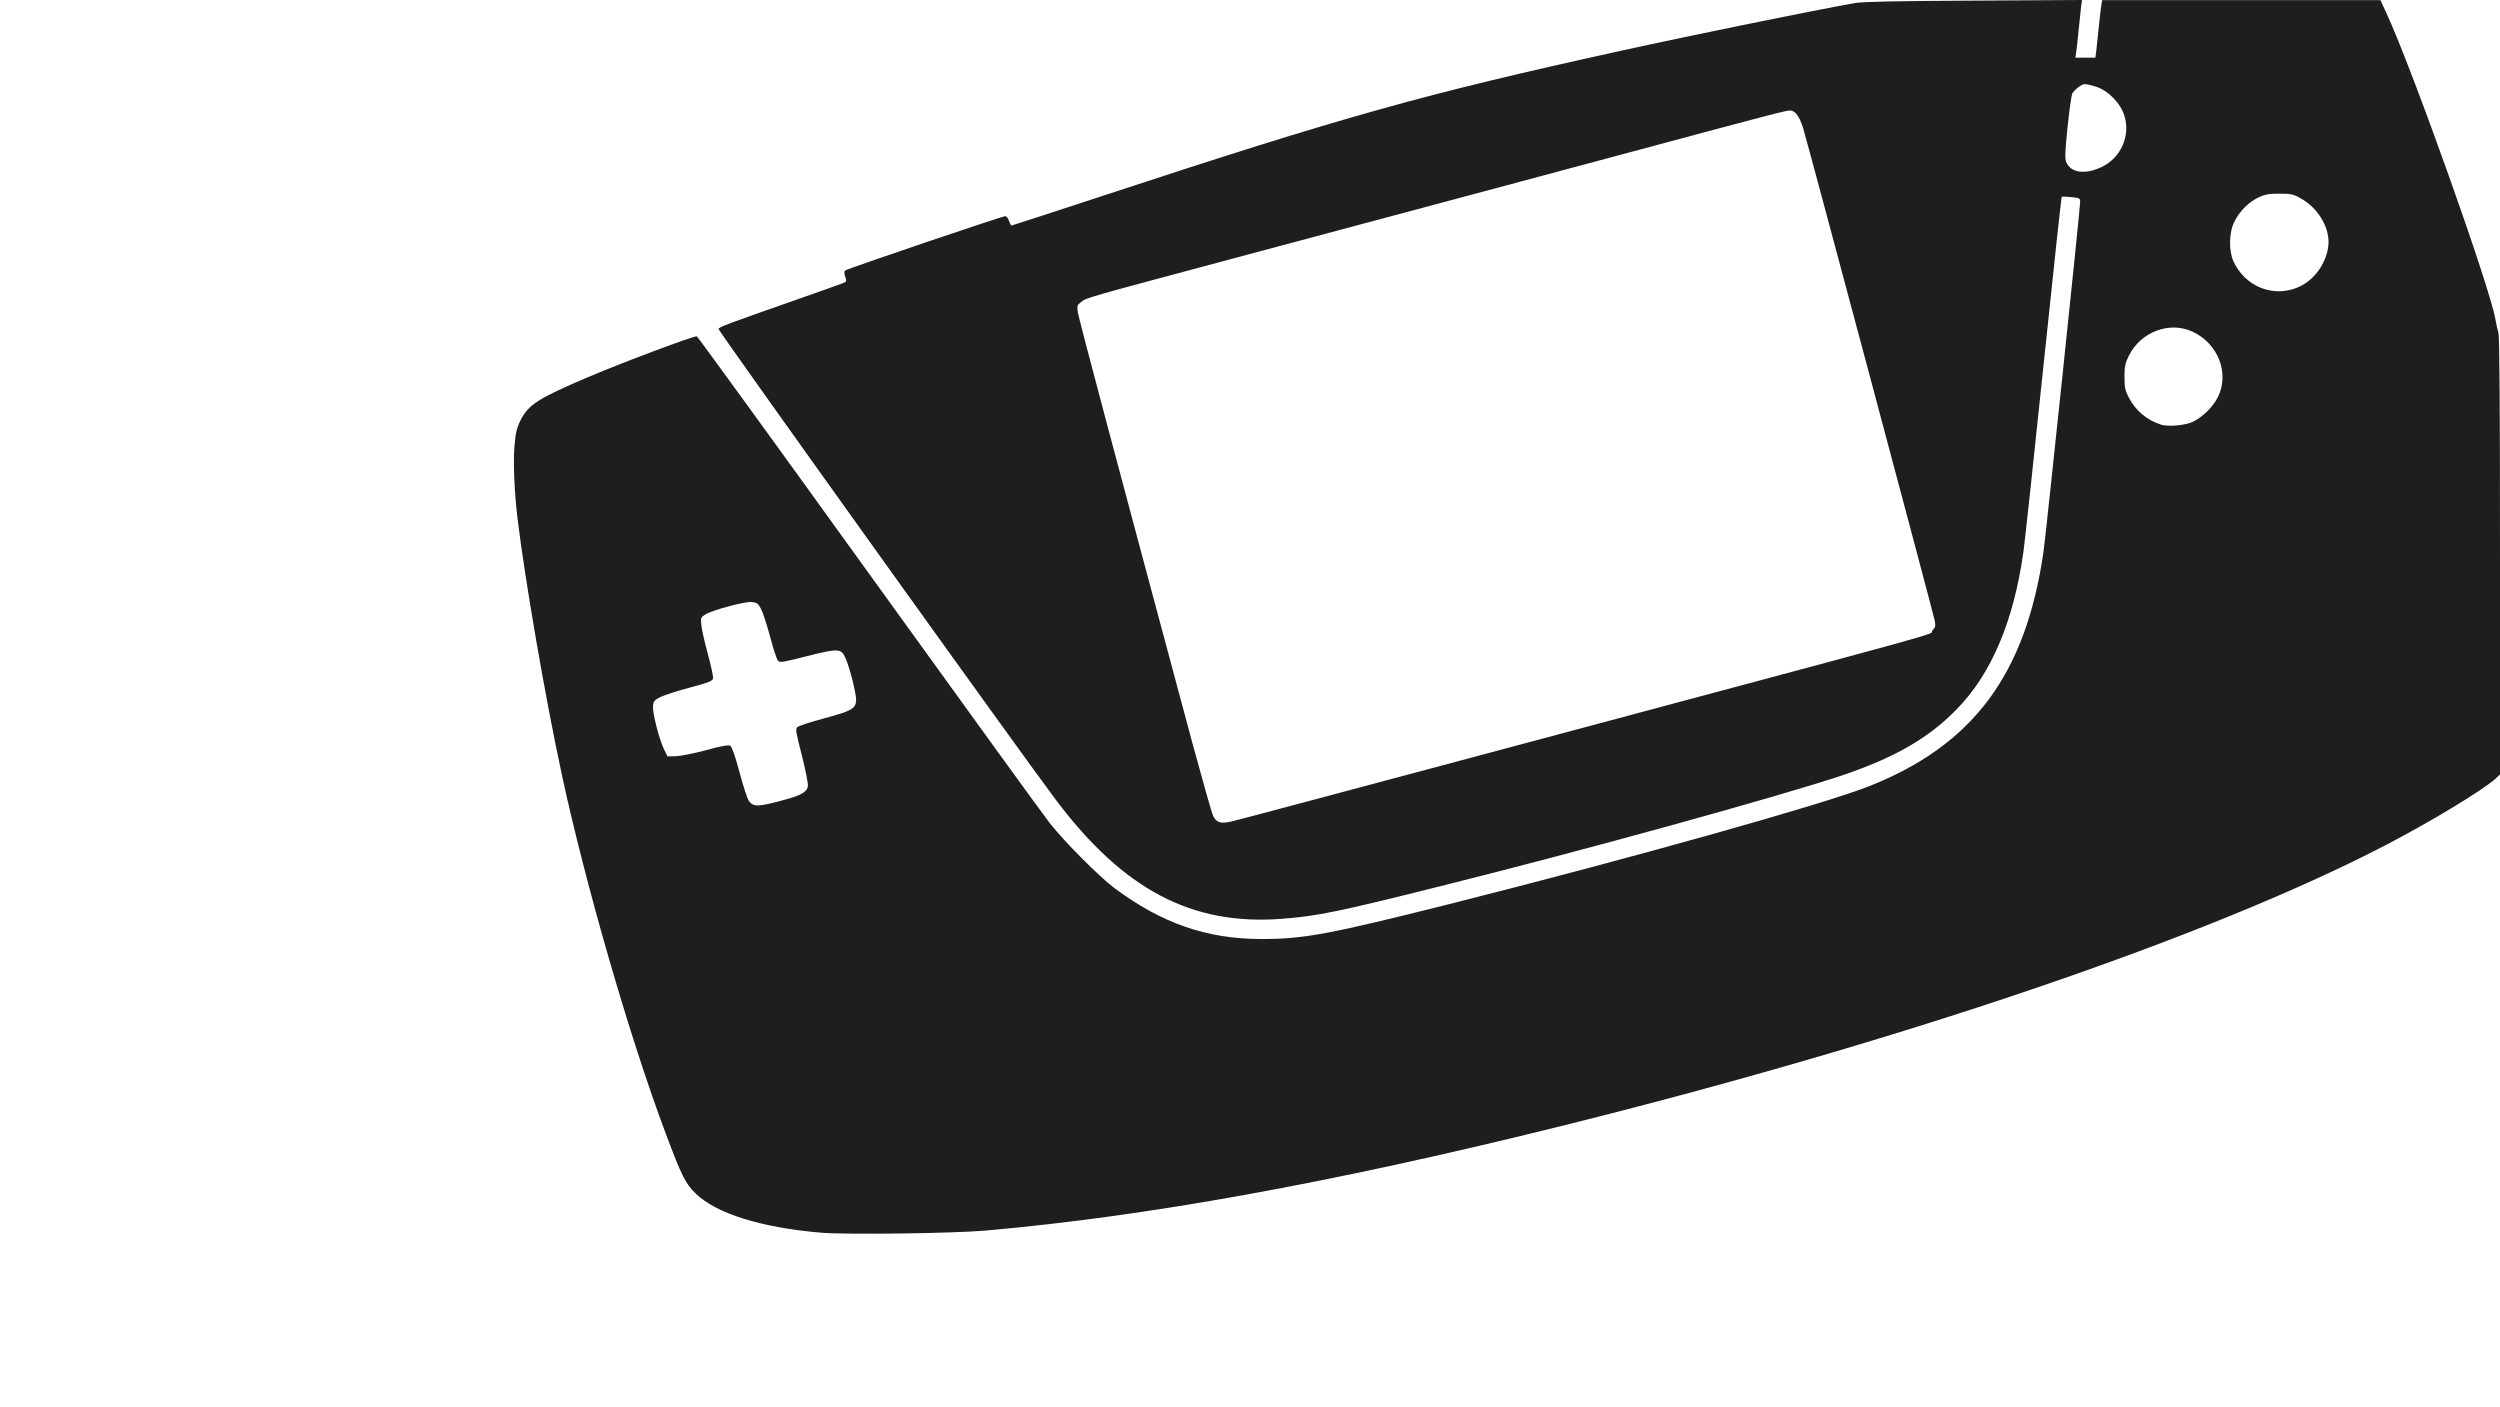
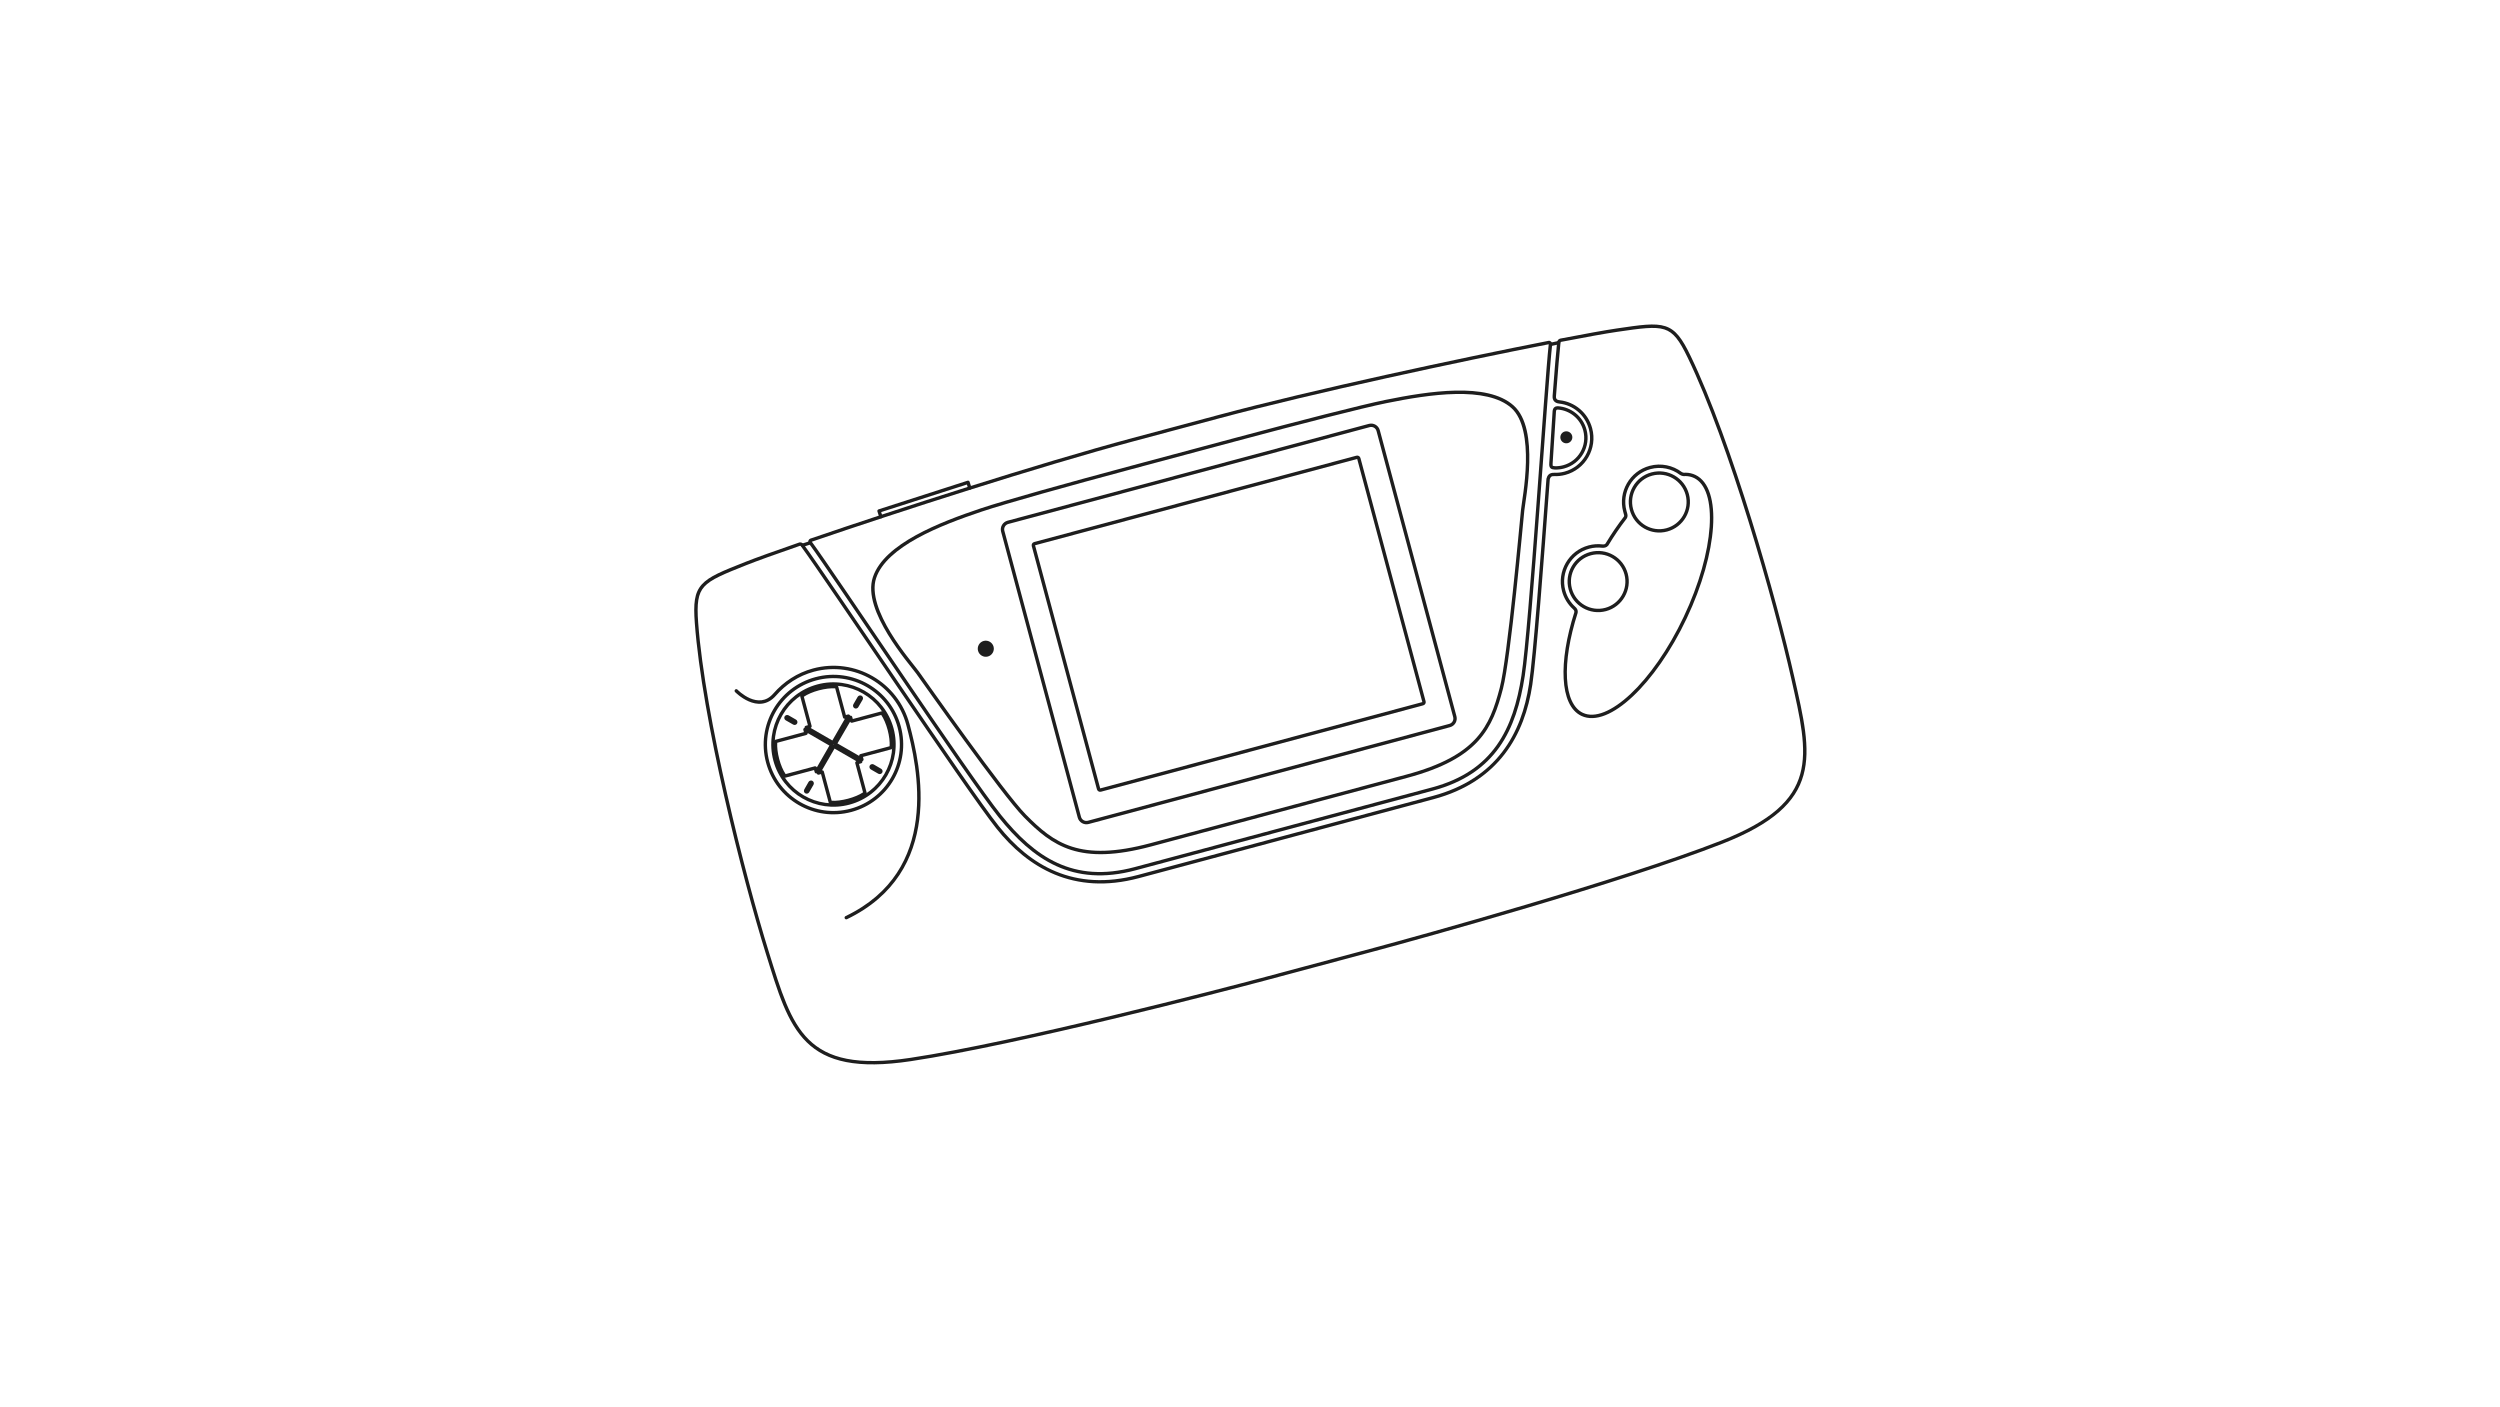
- <svg xmlns="http://www.w3.org/2000/svg" version="1.0" viewBox="0 0 1280 720" preserveAspectRatio="xMidYMid meet">
-   <path d="M 420.175 631.119 C 389.603 628.494 366.676 621.331 356.085 610.984 C 350.911 605.891 348.92 601.831 340.959 580.661 C 322.487 531.558 299.719 452.687 287.619 396.419 C 279.1 356.944 268.75 296.619 264.929 265.103 C 263.336 251.493 262.698 236.45 263.415 228.334 C 263.974 221.728 264.53 219.181 266.521 215.202 C 270.501 207.245 275.358 204.06 300.755 193.235 C 318.667 185.595 355.528 171.746 356.803 172.224 C 357.279 172.464 396.767 226.821 444.456 293.036 C 492.224 359.332 534.101 417.112 537.524 421.489 C 545.406 431.439 562.763 448.788 570.644 454.755 C 595.005 472.822 617.856 480.781 646.117 480.781 C 667.614 480.781 681.067 478.233 741.814 462.954 C 834.086 439.715 932.568 412.098 956.372 402.786 C 1010.111 381.696 1037.1 345.563 1046.257 282.611 C 1047.529 273.697 1065.044 106.805 1065.044 103.383 C 1065.044 101.552 1064.725 101.315 1060.506 100.916 C 1057.959 100.677 1055.809 100.597 1055.57 100.756 C 1055.41 100.996 1051.191 139.913 1046.257 187.266 C 1041.32 234.701 1036.701 277.597 1035.983 282.611 C 1030.969 318.187 1019.505 345.244 1001.591 363.39 C 987.183 378.115 969.747 388.062 942.758 397.136 C 910.833 407.8 811.554 435.257 737.832 453.641 C 685.208 466.853 674.38 469.081 656.229 470.434 C 610.132 473.938 575.263 455.553 540.629 409.551 C 522.238 385.118 367.629 169.28 367.868 168.404 C 368.267 167.37 372.167 165.937 408.231 153.283 C 419.856 149.225 430.286 145.484 431.479 145.006 C 433.469 144.289 433.549 144.049 432.753 141.742 C 432.276 140.311 432.196 138.957 432.594 138.561 C 433.469 137.685 513.004 110.704 514.677 110.704 C 515.313 110.704 516.189 111.74 516.586 113.092 C 517.065 114.365 517.622 115.48 517.86 115.48 C 518.099 115.48 539.435 108.556 565.31 100.04 C 688.951 59.371 729.156 48.15 829.787 26.023 C 866.249 17.986 928.905 5.252 950.004 1.513 C 953.983 0.876 971.737 0.477 1010.827 0.319 L 1065.999 0 L 1065.521 3.422 C 1065.282 5.332 1064.725 10.824 1064.249 15.599 C 1063.77 20.454 1063.213 25.547 1062.973 26.98 L 1062.575 29.527 L 1067.75 29.527 L 1072.847 29.527 L 1073.323 25.707 C 1073.563 23.636 1074.121 18.225 1074.598 13.61 C 1075.075 8.994 1075.631 4.06 1075.87 2.706 L 1076.271 0.08 L 1147.523 0.08 L 1218.777 0.08 L 1221.803 6.605 C 1235.256 35.734 1274.747 146.757 1277.611 163.311 C 1278.011 165.699 1278.727 168.881 1279.203 170.394 C 1279.761 172.303 1280 209.233 1280 284.84 L 1280 396.498 L 1277.852 398.568 C 1271.56 404.379 1244.174 420.933 1220.689 433.109 C 1129.689 480.224 972.216 533.707 797.145 577.08 C 681.148 605.81 586.25 622.922 504.167 630.084 C 487.368 631.518 432.753 632.234 420.175 631.119 Z M 766.494 384.4 C 1013.294 318.345 986.704 325.668 989.41 322.801 C 990.924 321.21 991.081 320.414 990.605 317.868 C 990.048 314.684 926.039 75.13 923.332 66.056 C 921.501 59.848 919.193 56.585 916.565 56.585 C 914.336 56.585 909.638 57.78 836.155 77.517 C 773.101 94.469 735.763 104.416 633.141 131.873 C 554.403 152.965 556.314 152.408 553.527 154.635 C 551.536 156.148 551.378 156.626 551.856 159.889 C 552.254 162.991 572.397 238.599 610.451 380.264 C 615.706 399.603 620.482 416.556 621.198 417.907 C 622.951 421.25 625.02 421.887 630.753 420.535 C 633.379 419.977 694.445 403.662 766.494 384.4 Z M 402.897 409.153 C 410.462 407.085 413.327 405.254 413.646 402.389 C 413.805 401.116 412.372 394.031 410.54 386.71 C 407.516 375.011 407.197 373.26 408.231 372.305 C 408.87 371.668 415 369.678 421.767 367.849 C 435.939 364.028 438.007 362.913 438.327 358.776 C 438.565 355.671 435.301 342.459 432.913 336.969 C 430.684 331.953 429.33 331.875 413.249 335.933 C 401.148 339.037 399.315 339.356 398.361 338.321 C 397.723 337.685 395.892 332.113 394.3 325.986 C 392.629 319.857 390.558 313.412 389.603 311.659 C 388.17 308.954 387.454 308.475 384.906 308.237 C 381.323 307.918 365.002 312.297 361.26 314.525 C 358.713 316.116 358.713 316.277 359.112 320.255 C 359.35 322.564 360.862 329.169 362.455 334.978 C 364.047 340.869 365.241 346.36 365.081 347.315 C 364.843 348.667 363.171 349.384 353.299 352.01 C 346.93 353.681 340.163 355.911 338.172 356.865 C 334.989 358.457 334.59 358.934 334.351 361.561 C 334.033 365.143 337.536 378.672 340.004 383.686 L 341.756 387.266 L 346.134 387.186 C 348.522 387.107 355.528 385.675 361.58 384.084 C 369.62 381.855 372.963 381.299 373.919 381.855 C 374.716 382.333 376.546 387.505 378.616 395.305 C 380.449 402.228 382.597 408.756 383.234 409.79 C 385.622 413.371 388.091 413.293 402.897 409.153 Z M 1123.004 215.838 C 1128.256 213.132 1133.194 208.117 1135.661 203.104 C 1141.552 190.927 1135.583 175.727 1122.445 169.757 C 1110.662 164.347 1095.935 169.997 1089.965 182.173 C 1088.053 185.993 1087.734 187.745 1087.734 193.076 C 1087.734 198.489 1088.131 200.08 1089.965 203.583 C 1093.466 210.267 1099.119 215.043 1106.443 217.43 C 1110.105 218.623 1119.34 217.749 1123.004 215.838 Z M 1176.979 146.917 C 1184.783 143.415 1190.753 135.296 1192.027 126.463 C 1193.381 117.47 1187.251 106.646 1177.936 101.552 C 1174.193 99.402 1173 99.163 1166.948 99.163 C 1161.456 99.163 1159.466 99.562 1156.202 101.155 C 1151.187 103.621 1146.888 107.919 1144.101 113.251 C 1141.235 118.823 1140.995 128.134 1143.544 133.863 C 1149.592 146.917 1164.242 152.646 1176.979 146.917 Z M 1075.951 85.556 C 1085.824 80.858 1090.839 69.798 1087.734 59.371 C 1085.903 53.005 1079.215 46.161 1073.005 44.33 C 1070.616 43.613 1068.149 43.057 1067.432 43.057 C 1065.76 43.057 1062.178 45.842 1060.984 47.911 C 1060.585 48.787 1059.471 56.506 1058.595 65.022 C 1057.32 77.438 1057.164 81.099 1057.879 82.93 C 1060.188 88.499 1067.432 89.535 1075.951 85.556 Z" style="fill: rgb(30, 30, 30);" />
+ <svg xmlns="http://www.w3.org/2000/svg" viewBox="0 0 640 360">
+   <path id="line3" d="M 207.345 138.8 L 205.376 138.895 C 205.135 138.906 204.948 139.111 204.959 139.353 C 204.969 139.594 205.174 139.781 205.415 139.771 C 205.416 139.771 205.416 139.771 205.417 139.771 L 207.386 139.675 C 207.628 139.664 207.814 139.459 207.803 139.218 C 207.793 138.976 207.588 138.789 207.347 138.8 C 207.346 138.8 207.346 138.8 207.345 138.8 Z" style="fill: rgb(30, 30, 30);" transform="matrix(0.965926, -0.258819, 0.258819, 0.965926, -29.01746, 58.16135)" />
+   <path id="path5" d="M 303.439 107.34 C 278.396 107.34 240.172 109.275 217.001 110.867 C 216.929 110.873 216.858 110.896 216.796 110.936 C 216.881 110.881 216.786 110.939 216.728 110.977 C 216.67 111.014 216.584 111.068 216.509 111.154 C 216.361 111.326 216.268 111.676 216.386 111.988 C 216.386 111.993 216.386 111.998 216.386 112.001 C 218.235 116.724 224.134 133.849 230.207 151.235 C 236.28 168.62 242.518 186.262 245.121 192.176 C 247.932 198.56 251.321 204.121 256.125 208.102 C 260.93 212.083 267.151 214.445 275.483 214.445 L 303.164 214.445 L 326.594 214.445 L 354.275 214.445 C 362.606 214.445 368.814 212.083 373.618 208.102 C 378.424 204.121 381.812 198.56 384.622 192.176 C 387.227 186.262 393.464 168.62 399.537 151.235 C 405.61 133.85 411.523 116.725 413.371 112.001 C 413.371 111.997 413.371 111.992 413.371 111.988 C 413.49 111.676 413.383 111.326 413.234 111.154 C 413.164 111.068 413.09 111.013 413.033 110.976 C 412.976 110.939 412.866 110.881 412.95 110.935 C 412.888 110.895 412.818 110.872 412.744 110.867 C 389.573 109.274 351.367 107.34 326.323 107.34 L 303.439 107.34 L 303.439 107.34 Z M 303.439 108.215 L 326.323 108.215 C 351.269 108.215 389.357 110.14 412.525 111.729 C 410.633 116.568 404.779 133.598 398.718 150.948 C 392.647 168.332 386.387 186.022 383.832 191.822 C 381.051 198.139 377.711 203.579 373.06 207.434 C 368.408 211.287 362.443 213.571 354.278 213.571 L 326.597 213.571 L 303.165 213.571 L 275.484 213.571 C 267.318 213.571 261.34 211.287 256.688 207.434 C 252.033 203.58 248.709 198.138 245.927 191.822 C 243.373 186.021 237.1 168.331 231.028 150.947 C 224.965 133.599 219.112 116.57 217.22 111.729 C 240.388 110.14 278.487 108.215 303.439 108.215 L 303.439 108.215 Z" style="fill: rgb(30, 30, 30);" transform="matrix(0.965926, -0.258819, 0.258819, 0.965926, -30.91285, 86.97848)" />
+   <path id="line7" d="M 396.982 87.453 C 396.74 87.464 396.553 87.669 396.563 87.91 C 396.574 88.152 396.779 88.339 397.02 88.328 C 397.021 88.328 397.022 88.328 397.023 88.328 L 398.991 88.424 C 399.232 88.436 399.437 88.25 399.449 88.008 C 399.462 87.767 399.275 87.562 399.034 87.55 C 399.033 87.55 399.033 87.55 399.032 87.55 L 397.077 87.454 C 397.046 87.45 397.013 87.45 396.982 87.453 L 396.982 87.453 Z" style="fill: rgb(30, 30, 30);" transform="matrix(0.965926, -0.258819, 0.258819, 0.965926, -9.198227, 106.0079)" />
+   <path id="path9" d="M 301.266 114.074 C 284.559 114.074 267.728 114.25 261.487 114.635 C 255.886 114.981 249.342 115.56 243.565 116.986 C 237.788 118.413 232.744 120.673 230.223 124.491 C 227.664 128.366 228.548 134.323 230.114 139.665 C 231.679 145.007 234.008 149.819 234.529 151.189 C 235.074 152.619 238.347 161.547 241.979 170.97 C 245.612 180.392 249.578 190.282 251.603 193.84 C 254.165 198.342 256.781 202.293 261.172 205.104 C 265.564 207.914 271.688 209.547 281.212 209.547 L 303.48 209.547 L 326.774 209.547 L 349.029 209.547 C 358.553 209.547 364.678 207.914 369.069 205.104 C 373.46 202.293 376.075 198.342 378.638 193.84 C 380.663 190.282 384.629 180.392 388.261 170.97 C 391.895 161.547 395.18 152.619 395.725 151.189 C 396.247 149.82 398.561 145.007 400.127 139.665 C 401.693 134.324 402.59 128.366 400.031 124.491 C 397.52 120.672 392.477 118.412 386.702 116.985 C 380.923 115.559 374.379 114.98 368.78 114.634 C 362.538 114.249 345.697 114.074 328.987 114.074 L 301.278 114.074 L 301.266 114.074 Z M 301.266 114.949 L 328.975 114.95 C 345.676 114.95 362.554 115.13 368.714 115.51 C 374.295 115.854 380.79 116.431 386.471 117.834 C 392.153 119.237 396.984 121.47 399.293 124.969 C 401.566 128.41 400.833 134.164 399.293 139.418 C 397.753 144.671 395.487 149.344 394.906 150.874 C 394.345 152.343 391.071 161.24 387.441 170.655 C 383.813 180.069 379.807 190.027 377.887 193.402 C 375.341 197.872 372.816 201.671 368.605 204.364 C 364.393 207.059 358.452 208.671 349.029 208.671 L 326.774 208.671 L 303.48 208.671 L 281.212 208.671 C 271.789 208.671 265.862 207.059 261.651 204.364 C 257.439 201.67 254.914 197.872 252.368 193.402 C 250.448 190.027 246.429 180.069 242.8 170.655 C 239.173 161.241 235.914 152.343 235.354 150.874 C 234.771 149.344 232.492 144.672 230.953 139.418 C 229.412 134.164 228.68 128.411 230.953 124.969 C 233.262 121.47 238.094 119.236 243.775 117.834 C 249.456 116.43 255.964 115.854 261.546 115.509 C 267.706 115.129 284.57 114.949 301.271 114.949 L 301.266 114.949 Z" style="fill: rgb(30, 30, 30);" transform="matrix(0.965926, -0.258819, 0.258819, 0.965926, -31.14203, 87.07368)" />
+   <path id="path11" d="M 266.685 119.534 C 265.419 119.534 264.375 120.565 264.375 121.83 L 264.375 197.63 C 264.375 198.896 265.419 199.926 266.685 199.926 L 362.458 199.926 C 363.724 199.926 364.754 198.896 364.754 197.63 L 364.754 121.83 C 364.754 120.565 363.724 119.534 362.458 119.534 L 266.685 119.534 Z M 266.685 120.408 L 362.458 120.408 C 363.251 120.408 363.879 121.037 363.879 121.83 L 363.879 197.63 C 363.879 198.423 363.251 199.051 362.458 199.051 L 266.685 199.051 C 265.891 199.051 265.25 198.423 265.25 197.63 L 265.25 121.83 C 265.25 121.037 265.891 120.408 266.685 120.408 Z" style="fill: rgb(30, 30, 30);" transform="matrix(0.965926, -0.258819, 0.258819, 0.965926, -30.62263, 86.85793)" />
+   <path id="path13" d="M 271.833 126.577 C 271.368 126.577 270.986 126.959 270.986 127.424 L 270.986 191.907 C 270.986 192.372 271.368 192.755 271.833 192.755 L 357.256 192.755 C 357.722 192.755 358.104 192.372 358.104 191.907 L 358.104 127.425 C 358.104 126.959 357.722 126.577 357.256 126.577 L 271.833 126.577 Z M 271.861 127.451 L 357.232 127.452 L 357.232 191.878 L 271.861 191.878 L 271.861 127.451 Z" style="fill: rgb(30, 30, 30);" transform="matrix(0.965926, -0.258819, 0.258819, 0.965926, -30.60674, 86.8507)" />
+   <path id="circle15" d="M 252.358 164.009 C 251.226 164.009 250.307 164.94 250.307 166.073 C 250.307 167.205 251.225 168.137 252.358 168.137 C 253.49 168.137 254.422 167.206 254.422 166.073 C 254.422 164.94 253.49 164.009 252.358 164.009 Z" style="fill: rgb(30, 30, 30);" transform="matrix(0.965926, -0.258819, 0.258819, 0.965926, -34.38373, 70.9755)" />
+   <path id="circle17" d="M 213.361 172.739 C 203.499 172.739 195.495 180.744 195.495 190.606 C 195.495 200.468 203.5 208.473 213.361 208.473 C 223.223 208.473 231.228 200.468 231.228 190.606 C 231.228 180.746 223.223 172.741 213.361 172.741 L 213.361 172.739 Z M 213.361 173.613 C 222.75 173.613 230.353 181.216 230.353 190.605 C 230.353 199.995 222.751 207.598 213.361 207.598 C 203.972 207.598 196.369 199.995 196.369 190.605 C 196.369 181.218 203.971 173.615 213.361 173.615 L 213.361 173.613 Z" style="fill: rgb(30, 30, 30);" transform="matrix(0.965926, -0.258819, 0.258819, 0.965926, -42.06234, 61.71674)" />
+   <path id="circle19" d="M 213.359 174.665 C 204.564 174.665 197.434 181.81 197.434 190.604 C 197.434 199.399 204.565 206.529 213.359 206.529 C 222.154 206.529 229.298 199.398 229.298 190.604 C 229.298 181.81 222.154 174.665 213.359 174.665 Z M 213.359 175.54 C 221.681 175.54 228.423 182.282 228.423 190.604 C 228.423 198.927 221.681 205.655 213.359 205.655 C 205.037 205.655 198.309 198.926 198.309 190.604 C 198.309 182.283 205.038 175.54 213.359 175.54 Z" style="fill: rgb(30, 30, 30);" transform="matrix(0.965926, -0.258819, 0.258819, 0.965926, -42.05985, 61.7176)" />
+   <path id="path21" d="M 211.4 175.624 C 209.636 175.62 207.873 175.83 206.629 176.335 C 206.462 176.402 206.354 176.565 206.355 176.744 L 206.355 184.386 L 205.795 184.386 C 205.554 184.388 205.359 184.586 205.361 184.827 C 205.362 184.938 205.405 185.045 205.48 185.125 L 211.071 190.715 C 211.239 190.889 211.516 190.893 211.69 190.726 C 211.693 190.722 211.697 190.719 211.701 190.715 L 217.291 185.125 C 217.457 184.949 217.45 184.673 217.274 184.506 C 217.194 184.431 217.087 184.387 216.976 184.387 L 216.416 184.387 L 216.416 176.745 C 216.418 176.565 216.309 176.403 216.142 176.336 C 214.919 175.85 213.163 175.629 211.399 175.625 L 211.4 175.624 Z M 211.4 176.498 C 212.969 176.502 214.495 176.726 215.542 177.086 L 215.542 184.783 L 215.542 184.824 C 215.547 185.041 215.71 185.221 215.925 185.248 L 211.387 189.789 L 206.848 185.248 C 206.937 185.232 207.018 185.189 207.081 185.125 L 207.108 185.098 C 207.189 185.013 207.234 184.9 207.231 184.783 L 207.231 177.086 C 208.29 176.713 209.83 176.494 211.4 176.498 L 211.4 176.498 Z" style="fill: rgb(30, 30, 30);" transform="matrix(0.965926, -0.258819, 0.258819, 0.965926, -40.2222, 60.95431)" />
+   <path id="path23" d="M 207.482 186.55 C 207.278 186.595 207.135 186.779 207.14 186.987 L 207.14 187.548 L 199.498 187.548 C 199.323 187.552 199.167 187.659 199.102 187.821 C 198.616 189.045 198.381 190.801 198.377 192.565 C 198.373 194.329 198.597 196.092 199.102 197.336 C 199.171 197.493 199.326 197.594 199.498 197.596 L 207.14 197.596 L 207.14 198.17 C 207.142 198.412 207.339 198.606 207.581 198.604 C 207.698 198.603 207.81 198.555 207.892 198.471 L 213.482 192.884 C 213.65 192.714 213.65 192.439 213.482 192.269 L 207.891 186.679 C 207.785 186.569 207.63 186.522 207.481 186.556 L 207.482 186.55 Z M 208.015 188.027 L 212.553 192.565 L 208.015 197.117 C 207.999 197.028 207.956 196.945 207.891 196.881 L 207.851 196.85 C 207.772 196.767 207.664 196.719 207.55 196.714 L 199.84 196.714 C 199.469 195.656 199.248 194.129 199.252 192.559 C 199.256 190.99 199.48 189.464 199.84 188.417 L 207.55 188.417 L 207.577 188.417 C 207.804 188.418 207.993 188.246 208.014 188.02 L 208.015 188.027 Z" style="fill: rgb(30, 30, 30);" transform="matrix(0.965926, -0.258819, 0.258819, 0.965926, -42.82293, 59.87658)" />
+   <path id="path25" d="M 215.237 190.361 C 215.154 190.38 215.078 190.423 215.018 190.484 L 209.428 196.075 C 209.254 196.243 209.25 196.52 209.417 196.693 C 209.502 196.782 209.62 196.83 209.742 196.827 L 210.303 196.827 L 210.303 204.455 C 210.303 204.639 210.417 204.802 210.59 204.865 C 211.813 205.351 213.556 205.572 215.319 205.576 C 217.083 205.581 218.846 205.37 220.09 204.865 C 220.257 204.798 220.365 204.635 220.363 204.455 L 220.363 196.827 L 220.924 196.827 C 221.165 196.833 221.366 196.643 221.373 196.402 C 221.375 196.279 221.327 196.16 221.239 196.075 L 215.648 190.484 C 215.542 190.374 215.386 190.328 215.237 190.361 L 215.237 190.361 Z M 215.333 191.414 L 219.871 195.953 C 219.787 195.971 219.711 196.014 219.652 196.075 L 219.611 196.101 C 219.53 196.185 219.485 196.299 219.488 196.416 L 219.488 204.125 C 218.429 204.498 216.89 204.703 215.319 204.7 C 213.75 204.695 212.224 204.486 211.177 204.125 L 211.177 196.416 L 211.177 196.388 C 211.179 196.166 211.014 195.978 210.794 195.951 L 215.333 191.412 L 215.333 191.414 Z" style="fill: rgb(30, 30, 30);" transform="matrix(0.965926, -0.258819, 0.258819, 0.965926, -43.89932, 62.47787)" />
+   <path id="path27" d="M 219.087 182.603 C 218.989 182.613 218.897 182.657 218.827 182.726 L 213.236 188.316 C 213.068 188.486 213.068 188.76 213.236 188.931 L 218.827 194.521 C 218.995 194.695 219.272 194.699 219.445 194.532 C 219.53 194.451 219.578 194.338 219.579 194.221 L 219.579 193.646 L 227.22 193.646 C 227.395 193.643 227.551 193.536 227.617 193.373 C 228.103 192.15 228.336 190.407 228.341 188.643 C 228.346 186.879 228.122 185.116 227.617 183.872 C 227.551 183.71 227.395 183.603 227.22 183.599 L 219.579 183.599 L 219.579 183.038 C 219.581 182.797 219.386 182.6 219.145 182.597 C 219.126 182.598 219.107 182.6 219.087 182.603 L 219.087 182.603 Z M 218.718 184.092 C 218.733 184.174 218.77 184.251 218.828 184.312 L 218.869 184.353 C 218.949 184.431 219.057 184.475 219.169 184.476 L 226.879 184.476 C 227.251 185.535 227.471 187.074 227.467 188.645 C 227.463 190.209 227.237 191.726 226.879 192.773 L 219.169 192.773 L 219.142 192.773 C 218.925 192.77 218.738 192.927 218.705 193.142 L 214.168 188.619 L 218.721 184.095 L 218.718 184.092 Z" style="fill: rgb(30, 30, 30);" transform="matrix(0.965926, -0.258819, 0.258819, 0.965926, -41.29888, 63.55521)" />
+   <path id="path29" d="M 201.683 182.808 C 201.495 182.808 201.304 182.872 201.163 183.013 C 200.882 183.295 200.882 183.771 201.163 184.052 L 202.736 185.611 C 203.018 185.892 203.479 185.892 203.761 185.611 C 204.043 185.329 204.043 184.853 203.761 184.572 L 202.202 183.013 C 202.061 182.878 201.871 182.812 201.683 182.812 L 201.683 182.808 Z" style="fill: rgb(30, 30, 30);" transform="matrix(0.965926, -0.258819, 0.258819, 0.965926, -40.80545, 58.68147)" />
+   <path id="path31" d="M 207.858 199.987 C 207.671 199.987 207.48 200.051 207.339 200.192 L 205.781 201.764 L 205.781 201.778 C 205.508 202.06 205.489 202.511 205.767 202.789 C 206.049 203.072 206.524 203.07 206.806 202.789 L 208.365 201.23 C 208.647 200.949 208.647 200.474 208.365 200.191 C 208.224 200.051 208.047 199.987 207.858 199.987 L 207.858 199.987 Z" style="fill: rgb(30, 30, 30);" transform="matrix(0.965926, -0.258819, 0.258819, 0.965926, -45.09459, 60.45981)" />
+   <path id="path33" d="M 223.479 195.382 C 223.291 195.382 223.1 195.446 222.959 195.587 C 222.676 195.869 222.677 196.344 222.959 196.626 L 224.518 198.185 C 224.799 198.467 225.275 198.467 225.557 198.185 C 225.84 197.903 225.838 197.441 225.557 197.158 L 223.999 195.589 C 223.857 195.447 223.667 195.383 223.479 195.383 L 223.479 195.382 Z" style="fill: rgb(30, 30, 30);" transform="matrix(0.965926, -0.258819, 0.258819, 0.965926, -43.31728, 64.75101)" />
+   <path id="path35" d="M 220.433 178.202 C 220.245 178.202 220.054 178.265 219.913 178.407 L 218.355 179.964 C 218.073 180.246 218.073 180.721 218.355 181.003 C 218.637 181.284 219.098 181.284 219.38 181.003 L 220.952 179.445 C 221.236 179.164 221.235 178.688 220.952 178.406 C 220.812 178.265 220.621 178.201 220.433 178.201 L 220.433 178.202 Z" style="fill: rgb(30, 30, 30);" transform="matrix(0.965926, -0.258819, 0.258819, 0.965926, -39.02715, 62.97401)" />
+   <path id="path37" d="M 219.144 110.411 C 212.505 110.885 207.381 111.311 204.559 111.641 C 198.345 112.366 194.724 112.759 192.324 114.307 C 191.124 115.08 190.258 116.15 189.603 117.615 C 188.949 119.081 188.481 120.946 188.018 123.384 C 183.446 147.489 182.842 189.302 183.671 209.83 C 184.085 220.077 184.264 228.329 187.895 234.478 C 191.526 240.626 198.584 244.509 212.418 246.07 C 240.017 249.184 293.848 249.597 305.663 249.597 L 334.342 249.597 C 346.156 249.597 399.971 249.183 427.569 246.07 C 441.403 244.509 448.462 240.627 452.093 234.478 C 455.724 228.329 455.916 220.078 456.331 209.83 C 457.16 189.298 456.541 147.487 451.97 123.384 C 451.507 120.946 451.039 119.081 450.384 117.615 C 449.729 116.15 448.864 115.08 447.664 114.307 C 445.264 112.76 441.656 112.366 435.442 111.641 C 432.619 111.311 427.495 110.885 420.857 110.41 C 420.824 110.407 420.792 110.407 420.76 110.41 C 420.558 110.438 420.356 110.498 420.186 110.629 C 420.023 110.757 419.928 110.941 419.858 111.122 C 419.858 111.124 419.845 111.12 419.844 111.122 C 419.844 111.123 419.845 111.133 419.844 111.135 C 419.008 113.273 417.334 117.946 415.183 124.067 C 415.181 124.072 415.185 124.075 415.183 124.08 C 415.007 124.576 414.977 125.078 415.183 125.502 C 415.391 125.93 415.807 126.234 416.319 126.431 C 419.626 127.707 421.95 130.934 421.95 134.702 C 421.95 139.612 417.99 143.587 413.079 143.587 C 412.159 143.587 411.274 143.436 410.441 143.177 L 410.441 143.19 C 409.893 143.009 409.391 143.04 409.005 143.245 C 408.619 143.449 408.373 143.786 408.199 144.106 C 408.183 144.128 408.169 144.15 408.158 144.174 C 401.127 164.326 393.118 187.163 390.236 193.783 C 385.171 205.421 376.052 215.055 359.027 215.055 L 332.589 215.055 L 307.396 215.055 L 280.958 215.055 C 263.933 215.055 254.815 205.421 249.75 193.783 C 247.221 187.974 240.737 169.662 234.44 151.653 C 228.144 133.65 222.023 115.947 220.14 111.135 C 220.139 111.131 220.141 111.124 220.14 111.122 L 220.127 111.122 C 220.048 110.937 219.954 110.752 219.79 110.625 C 219.622 110.494 219.417 110.433 219.216 110.406 C 219.189 110.403 219.161 110.403 219.134 110.406 L 219.144 110.411 Z M 219.157 111.286 C 219.209 111.298 219.257 111.319 219.267 111.327 C 219.279 111.337 219.301 111.346 219.335 111.436 C 219.335 111.441 219.335 111.446 219.335 111.449 C 221.183 116.171 227.321 133.928 233.62 151.94 C 239.918 169.952 246.366 188.215 248.944 194.139 C 254.094 205.97 263.603 215.929 280.959 215.929 L 307.397 215.929 L 332.591 215.929 L 359.029 215.929 C 376.385 215.929 385.894 205.97 391.044 194.139 C 393.979 187.396 401.94 164.655 408.966 144.516 C 408.97 144.509 408.976 144.509 408.979 144.503 C 409.101 144.283 409.25 144.113 409.417 144.024 C 409.589 143.933 409.794 143.887 410.169 144.011 C 410.173 144.011 410.178 144.011 410.182 144.011 C 411.099 144.297 412.071 144.462 413.08 144.462 C 418.463 144.462 422.827 140.085 422.827 134.702 C 422.827 130.573 420.275 127.016 416.633 125.612 C 416.251 125.464 416.06 125.29 415.978 125.119 C 415.895 124.948 415.876 124.725 416.005 124.367 C 418.162 118.233 419.845 113.548 420.668 111.447 C 420.668 111.442 420.668 111.438 420.668 111.433 C 420.701 111.344 420.723 111.334 420.736 111.324 C 420.745 111.318 420.792 111.294 420.833 111.283 C 427.438 111.755 432.554 112.189 435.336 112.513 C 441.549 113.238 445.091 113.681 447.202 115.042 C 448.257 115.722 448.989 116.628 449.594 117.981 C 450.198 119.333 450.654 121.133 451.111 123.544 C 455.651 147.481 456.285 189.335 455.459 209.803 C 455.044 220.056 454.806 228.164 451.344 234.026 C 447.882 239.888 441.183 243.662 427.476 245.208 C 399.995 248.308 346.135 248.721 334.342 248.721 L 305.663 248.721 C 293.87 248.721 240.012 248.308 212.528 245.208 C 198.82 243.66 192.107 239.884 188.645 234.023 C 185.184 228.16 184.959 220.056 184.544 209.802 C 183.718 189.334 184.338 147.48 188.878 123.543 C 189.335 121.131 189.804 119.332 190.409 117.979 C 191.013 116.626 191.745 115.721 192.8 115.04 C 194.911 113.68 198.441 113.236 204.653 112.511 C 207.434 112.186 212.551 111.753 219.156 111.281 L 219.157 111.286 Z" style="fill: rgb(30, 30, 30);" transform="matrix(0.965926, -0.258819, 0.258819, 0.965926, -35.68378, 88.95541)" />
+   <path id="path39" d="M 400.831 103.778 C 400.561 103.711 400.25 103.673 399.942 103.805 C 399.634 103.937 399.413 104.214 399.258 104.584 C 399.253 104.593 399.249 104.602 399.244 104.611 L 394.952 117.31 L 394.952 117.324 C 394.857 117.587 394.8 117.816 394.788 118.035 C 394.777 118.258 394.819 118.485 394.939 118.664 C 395.181 119.023 395.531 119.117 395.883 119.252 C 395.895 119.257 395.909 119.262 395.924 119.265 C 396.667 119.49 397.445 119.608 398.26 119.608 C 402.743 119.608 406.395 115.97 406.395 111.488 C 406.395 107.915 404.084 104.877 400.872 103.791 C 400.858 103.787 400.844 103.782 400.831 103.778 L 400.831 103.778 Z M 400.283 104.611 C 400.325 104.594 400.435 104.584 400.612 104.625 C 400.619 104.627 400.618 104.624 400.626 104.625 C 403.467 105.605 405.519 108.307 405.519 111.488 C 405.519 115.497 402.27 118.733 398.26 118.733 C 397.531 118.733 396.832 118.632 396.169 118.432 C 395.853 118.307 395.674 118.203 395.662 118.185 C 395.657 118.176 395.643 118.176 395.649 118.09 C 395.654 118.003 395.69 117.847 395.772 117.625 C 395.772 117.62 395.772 117.615 395.772 117.612 L 400.064 104.926 C 400.07 104.913 400.073 104.924 400.078 104.912 L 400.078 104.898 C 400.171 104.696 400.243 104.629 400.283 104.611 L 400.283 104.611 Z" style="fill: rgb(30, 30, 30);" transform="matrix(0.965926, -0.258819, 0.258819, 0.965926, -15.25056, 107.4853)" />
+   <path id="circle41" d="M 400.975 110.412 C 400.131 110.412 399.445 111.113 399.445 111.957 C 399.445 112.801 400.131 113.487 400.975 113.487 C 401.819 113.487 402.52 112.8 402.52 111.957 C 402.52 111.113 401.819 110.412 400.975 110.412 Z" style="fill: rgb(30, 30, 30);" transform="matrix(0.965926, -0.258819, 0.258819, 0.965926, -15.31152, 107.5965)" />
+   <path id="circle43" d="M 409.127 141.041 C 404.801 141.041 401.295 144.548 401.295 148.873 C 401.295 153.198 404.802 156.72 409.127 156.72 C 413.451 156.72 416.973 153.198 416.973 148.873 C 416.973 144.549 413.451 141.041 409.127 141.041 Z M 409.127 141.916 C 412.979 141.916 416.099 145.021 416.099 148.873 C 416.099 152.725 412.98 155.845 409.127 155.845 C 405.275 155.845 402.17 152.726 402.17 148.873 C 402.169 145.021 405.275 141.916 409.127 141.916 Z" style="fill: rgb(30, 30, 30);" transform="matrix(0.965926, -0.258819, 0.258819, 0.965926, -24.5922, 110.9646)" />
+   <path id="circle47" d="M 424.783 120.658 C 420.458 120.658 416.95 124.179 416.95 128.504 C 416.95 132.829 420.458 136.337 424.783 136.337 C 429.107 136.337 432.629 132.829 432.629 128.504 C 432.629 124.181 429.107 120.658 424.783 120.658 L 424.783 120.658 Z M 424.783 121.533 C 428.635 121.533 431.755 124.653 431.755 128.505 C 431.755 132.357 428.635 135.463 424.783 135.463 C 420.931 135.463 417.825 132.357 417.825 128.505 C 417.825 124.653 420.93 121.533 424.783 121.533 Z" style="fill: rgb(30, 30, 30);" transform="matrix(0.965926, -0.258819, 0.258819, 0.965926, -18.78325, 114.322)" />
+   <path id="path51" d="M 430.304 121.188 C 425.016 121.188 420.721 125.483 420.721 130.77 C 420.721 130.869 420.718 130.959 420.721 131.057 C 420.722 131.062 420.721 131.067 420.721 131.071 C 420.722 131.32 420.746 131.557 420.721 131.727 C 420.696 131.901 420.655 131.982 420.544 132.069 C 418.467 133.643 416.363 135.452 414.268 137.468 C 414.012 137.643 413.807 137.612 413.476 137.496 C 413.472 137.494 413.467 137.498 413.463 137.496 C 412.363 137.056 411.163 136.812 409.909 136.812 C 404.622 136.812 400.326 141.107 400.326 146.394 C 400.326 148.296 400.886 150.07 401.844 151.562 C 401.844 151.566 401.844 151.57 401.844 151.575 C 401.955 151.748 402.013 151.88 402.035 151.999 C 402.054 152.106 402.051 152.22 401.981 152.381 C 401.973 152.399 401.976 152.403 401.967 152.422 C 398.336 158.083 395.907 163.543 394.941 168.115 C 393.972 172.699 394.449 176.462 396.855 178.505 C 398.366 179.787 400.45 180.208 402.843 179.926 C 405.234 179.644 407.959 178.661 410.881 177.096 C 416.723 173.965 423.34 168.477 429.389 161.348 C 435.439 154.22 439.786 146.803 441.925 140.529 C 442.994 137.393 443.512 134.542 443.401 132.135 C 443.291 129.729 442.533 127.744 441.023 126.462 C 440.359 125.899 439.589 125.504 438.726 125.259 C 438.694 125.252 438.662 125.249 438.63 125.25 C 438.501 125.244 438.148 125.161 437.851 124.854 C 436.096 122.622 433.362 121.19 430.305 121.19 L 430.304 121.188 Z M 430.304 122.063 C 433.103 122.063 435.586 123.376 437.18 125.426 C 437.192 125.441 437.206 125.454 437.221 125.467 C 437.654 125.913 438.125 126.059 438.478 126.096 C 438.482 126.096 438.489 126.095 438.491 126.096 C 439.241 126.31 439.899 126.659 440.46 127.135 C 441.742 128.223 442.421 129.932 442.524 132.179 C 442.627 134.426 442.134 137.193 441.089 140.258 C 438.997 146.387 434.707 153.734 428.717 160.791 C 422.727 167.849 416.177 173.275 410.468 176.334 C 407.614 177.863 404.979 178.79 402.744 179.054 C 400.51 179.318 398.709 178.926 397.428 177.837 C 395.386 176.105 394.85 172.725 395.787 168.296 C 396.724 163.867 399.117 158.471 402.718 152.863 C 402.728 152.85 402.737 152.836 402.745 152.822 C 402.91 152.489 402.951 152.136 402.896 151.837 C 402.841 151.54 402.704 151.31 402.568 151.099 C 401.698 149.744 401.201 148.128 401.201 146.397 C 401.201 141.582 405.095 137.689 409.908 137.689 C 411.054 137.689 412.147 137.916 413.149 138.317 C 413.153 138.317 413.158 138.317 413.162 138.317 C 413.607 138.475 414.222 138.562 414.761 138.195 C 414.78 138.183 414.798 138.169 414.815 138.153 C 416.905 136.138 419.011 134.334 421.076 132.768 C 421.392 132.521 421.537 132.158 421.582 131.853 C 421.627 131.547 421.595 131.27 421.595 131.06 C 421.595 131.055 421.595 131.05 421.595 131.047 C 421.593 130.954 421.595 130.866 421.595 130.773 C 421.595 125.958 425.489 122.065 430.304 122.065 L 430.304 122.063 Z" style="fill: rgb(30, 30, 30);" transform="matrix(0.965926, -0.258819, 0.258819, 0.965926, -24.70269, 113.562)" />
+   <path id="path53" d="M 216.468 170.116 C 212.213 170.116 208.287 171.464 205.013 173.67 C 203.758 174.516 202.651 174.714 201.636 174.572 C 200.622 174.43 199.685 173.937 198.902 173.314 C 197.336 172.068 196.387 170.362 196.387 170.362 C 196.268 170.15 195.998 170.075 195.786 170.194 C 195.574 170.313 195.499 170.583 195.619 170.795 C 195.619 170.796 195.62 170.798 195.621 170.799 C 195.621 170.799 196.637 172.62 198.369 173.998 C 199.235 174.687 200.292 175.278 201.513 175.447 C 202.733 175.617 204.098 175.342 205.504 174.395 C 208.648 172.276 212.399 170.991 216.467 170.991 C 227.134 170.991 235.769 179.627 235.769 190.293 C 235.769 195.903 235.479 205.492 231.874 214.27 C 228.268 223.048 221.409 231.007 208.088 233.517 C 207.85 233.562 207.694 233.791 207.738 234.028 C 207.782 234.267 208.012 234.423 208.25 234.378 C 208.25 234.378 208.251 234.378 208.252 234.378 C 221.852 231.815 229.009 223.567 232.694 214.598 C 236.379 205.627 236.645 195.932 236.645 190.292 C 236.645 179.154 227.607 170.116 216.468 170.116 L 216.468 170.116 Z" style="fill: rgb(30, 30, 30);" transform="matrix(0.965926, -0.258819, 0.258819, 0.965926, -44.98284, 62.82322)" />
+   <path id="polyline55" d="M 248.536 126.079 L 224.656 127.268 C 224.415 127.275 224.224 127.477 224.232 127.718 C 224.232 127.723 224.232 127.728 224.233 127.732 L 224.303 129.25 C 224.313 129.492 224.518 129.679 224.759 129.667 C 225.001 129.657 225.188 129.452 225.178 129.21 C 225.178 129.21 225.178 129.209 225.178 129.209 L 225.123 128.115 L 248.143 126.981 L 248.198 128.06 C 248.209 128.302 248.413 128.489 248.654 128.478 C 248.896 128.467 249.083 128.262 249.072 128.021 C 249.072 128.021 249.072 128.02 249.072 128.02 L 249.004 126.489 C 248.989 126.248 248.782 126.064 248.541 126.079 C 248.541 126.079 248.541 126.079 248.541 126.079 L 248.536 126.079 Z" style="fill: rgb(30, 30, 30);" transform="matrix(0.965926, -0.258819, 0.258819, 0.965926, -25.0322, 65.60722)" />
</svg>
